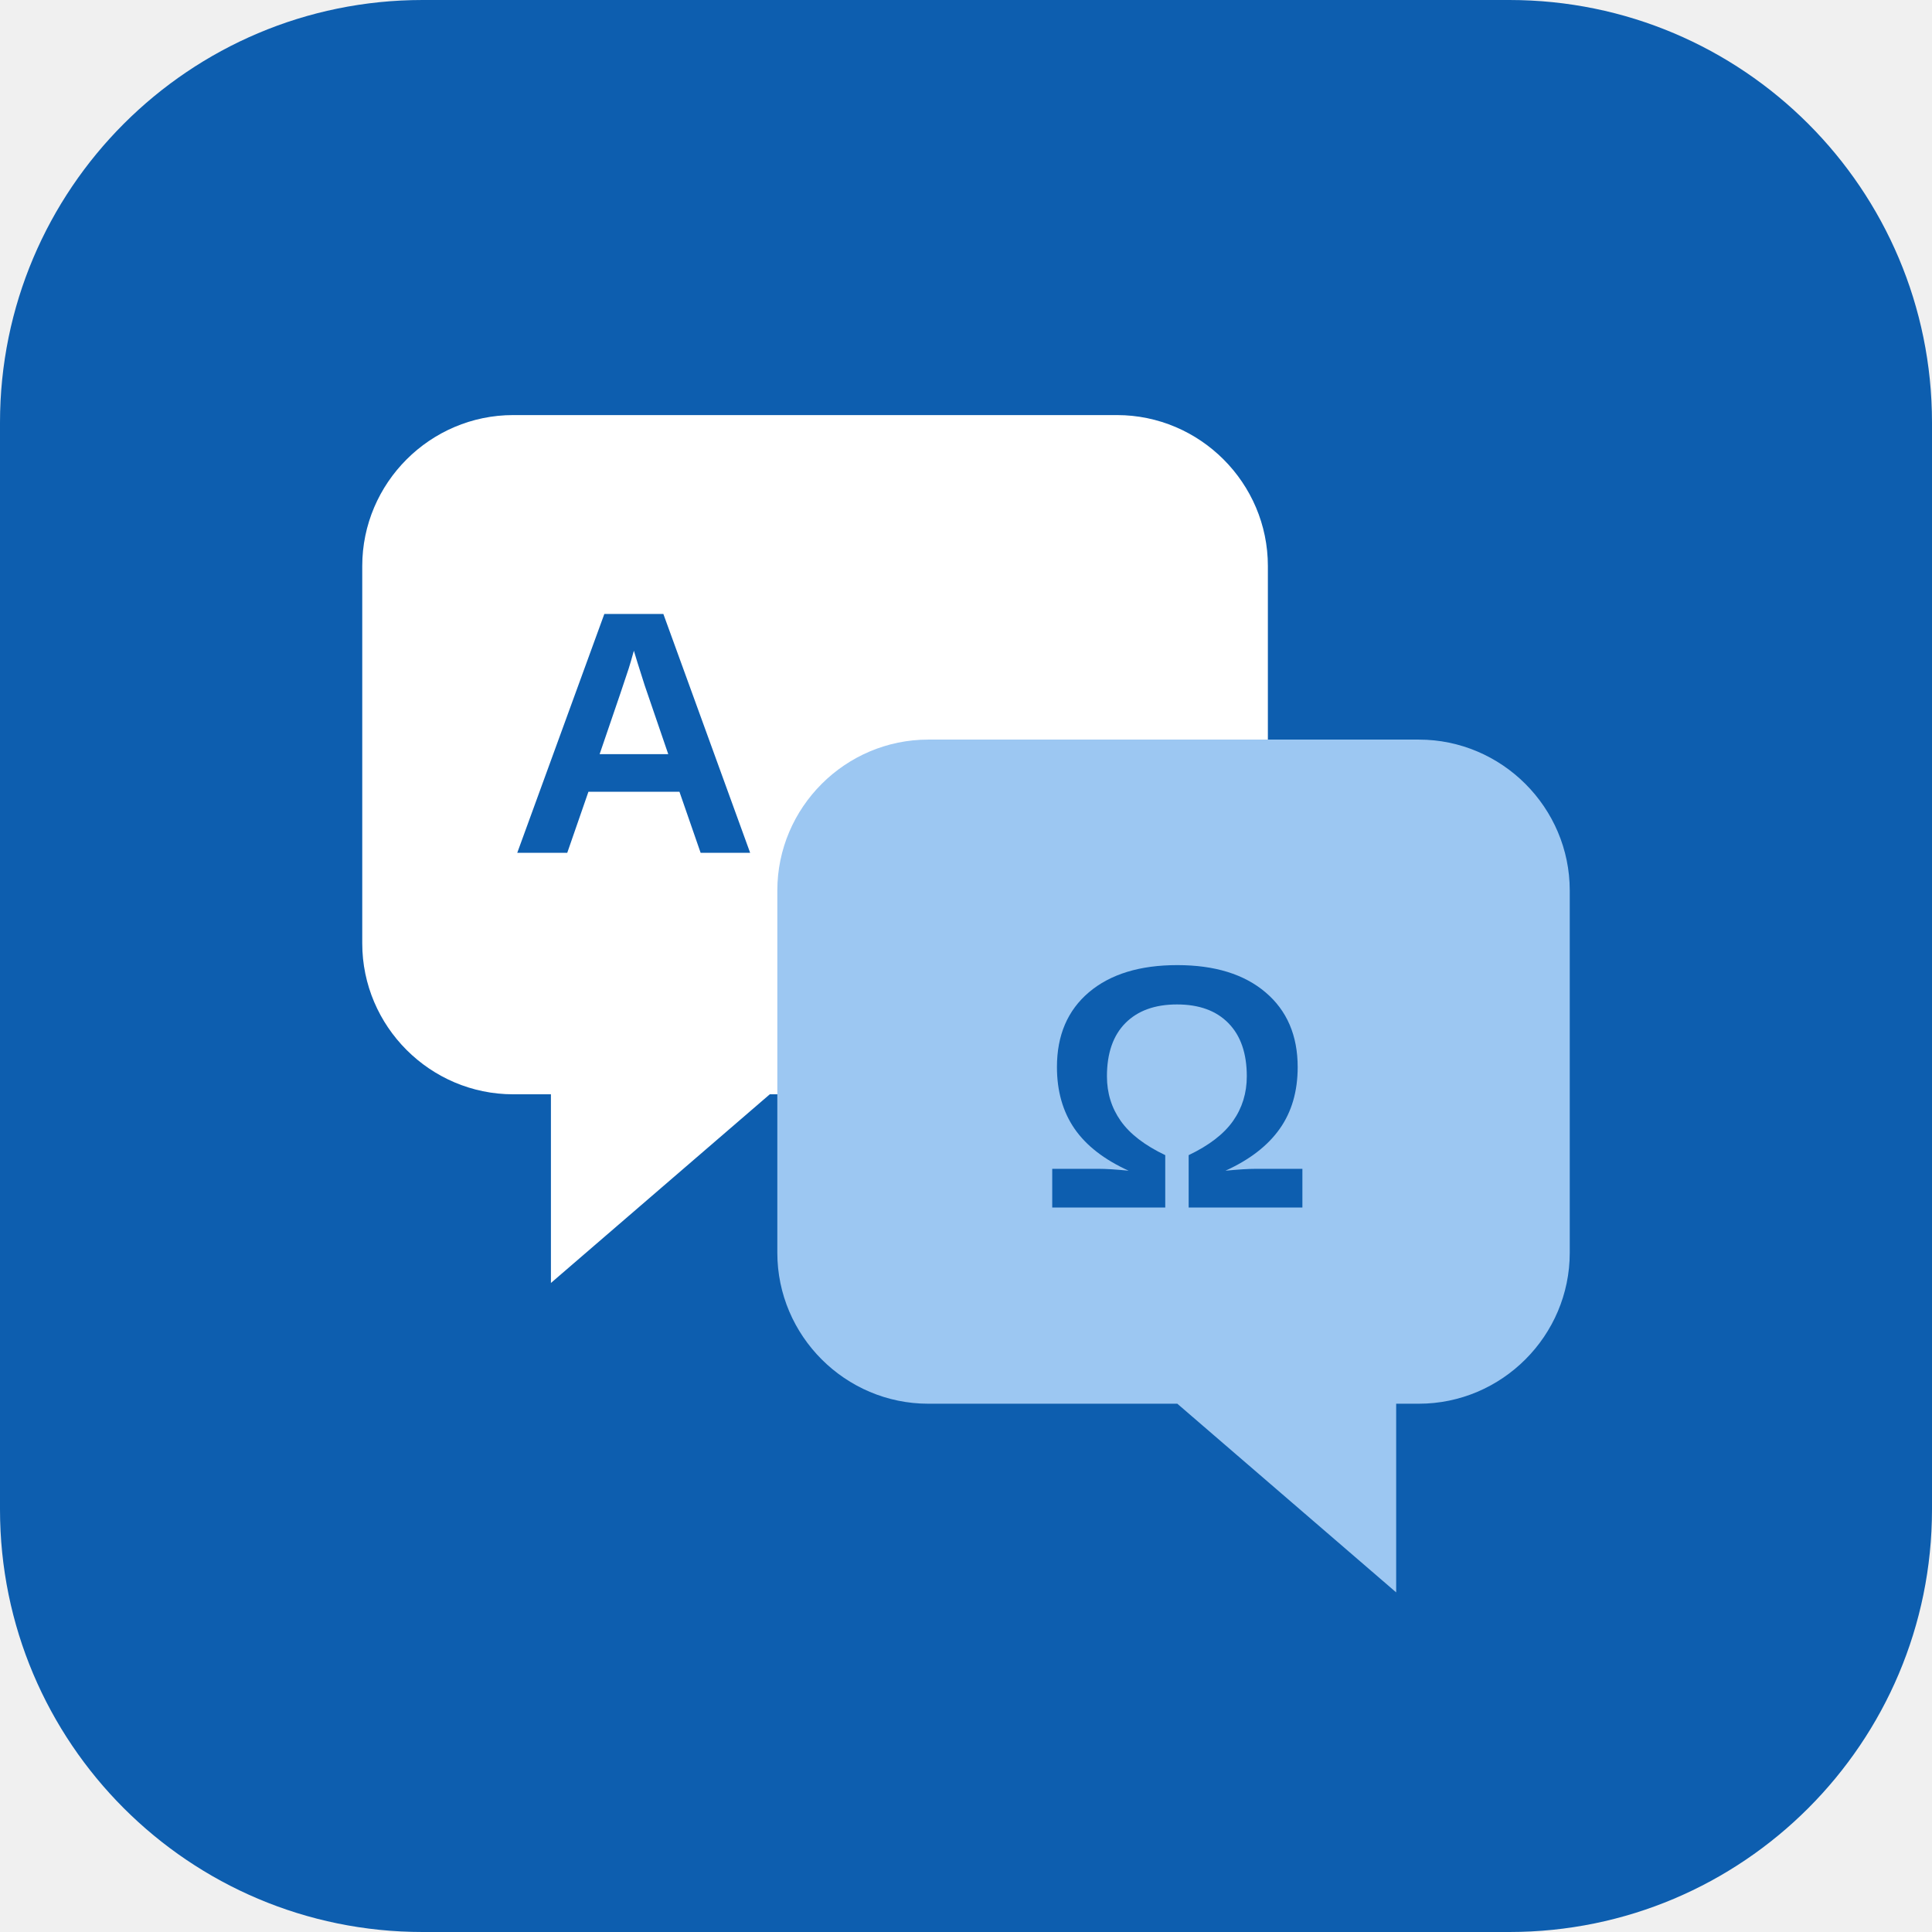
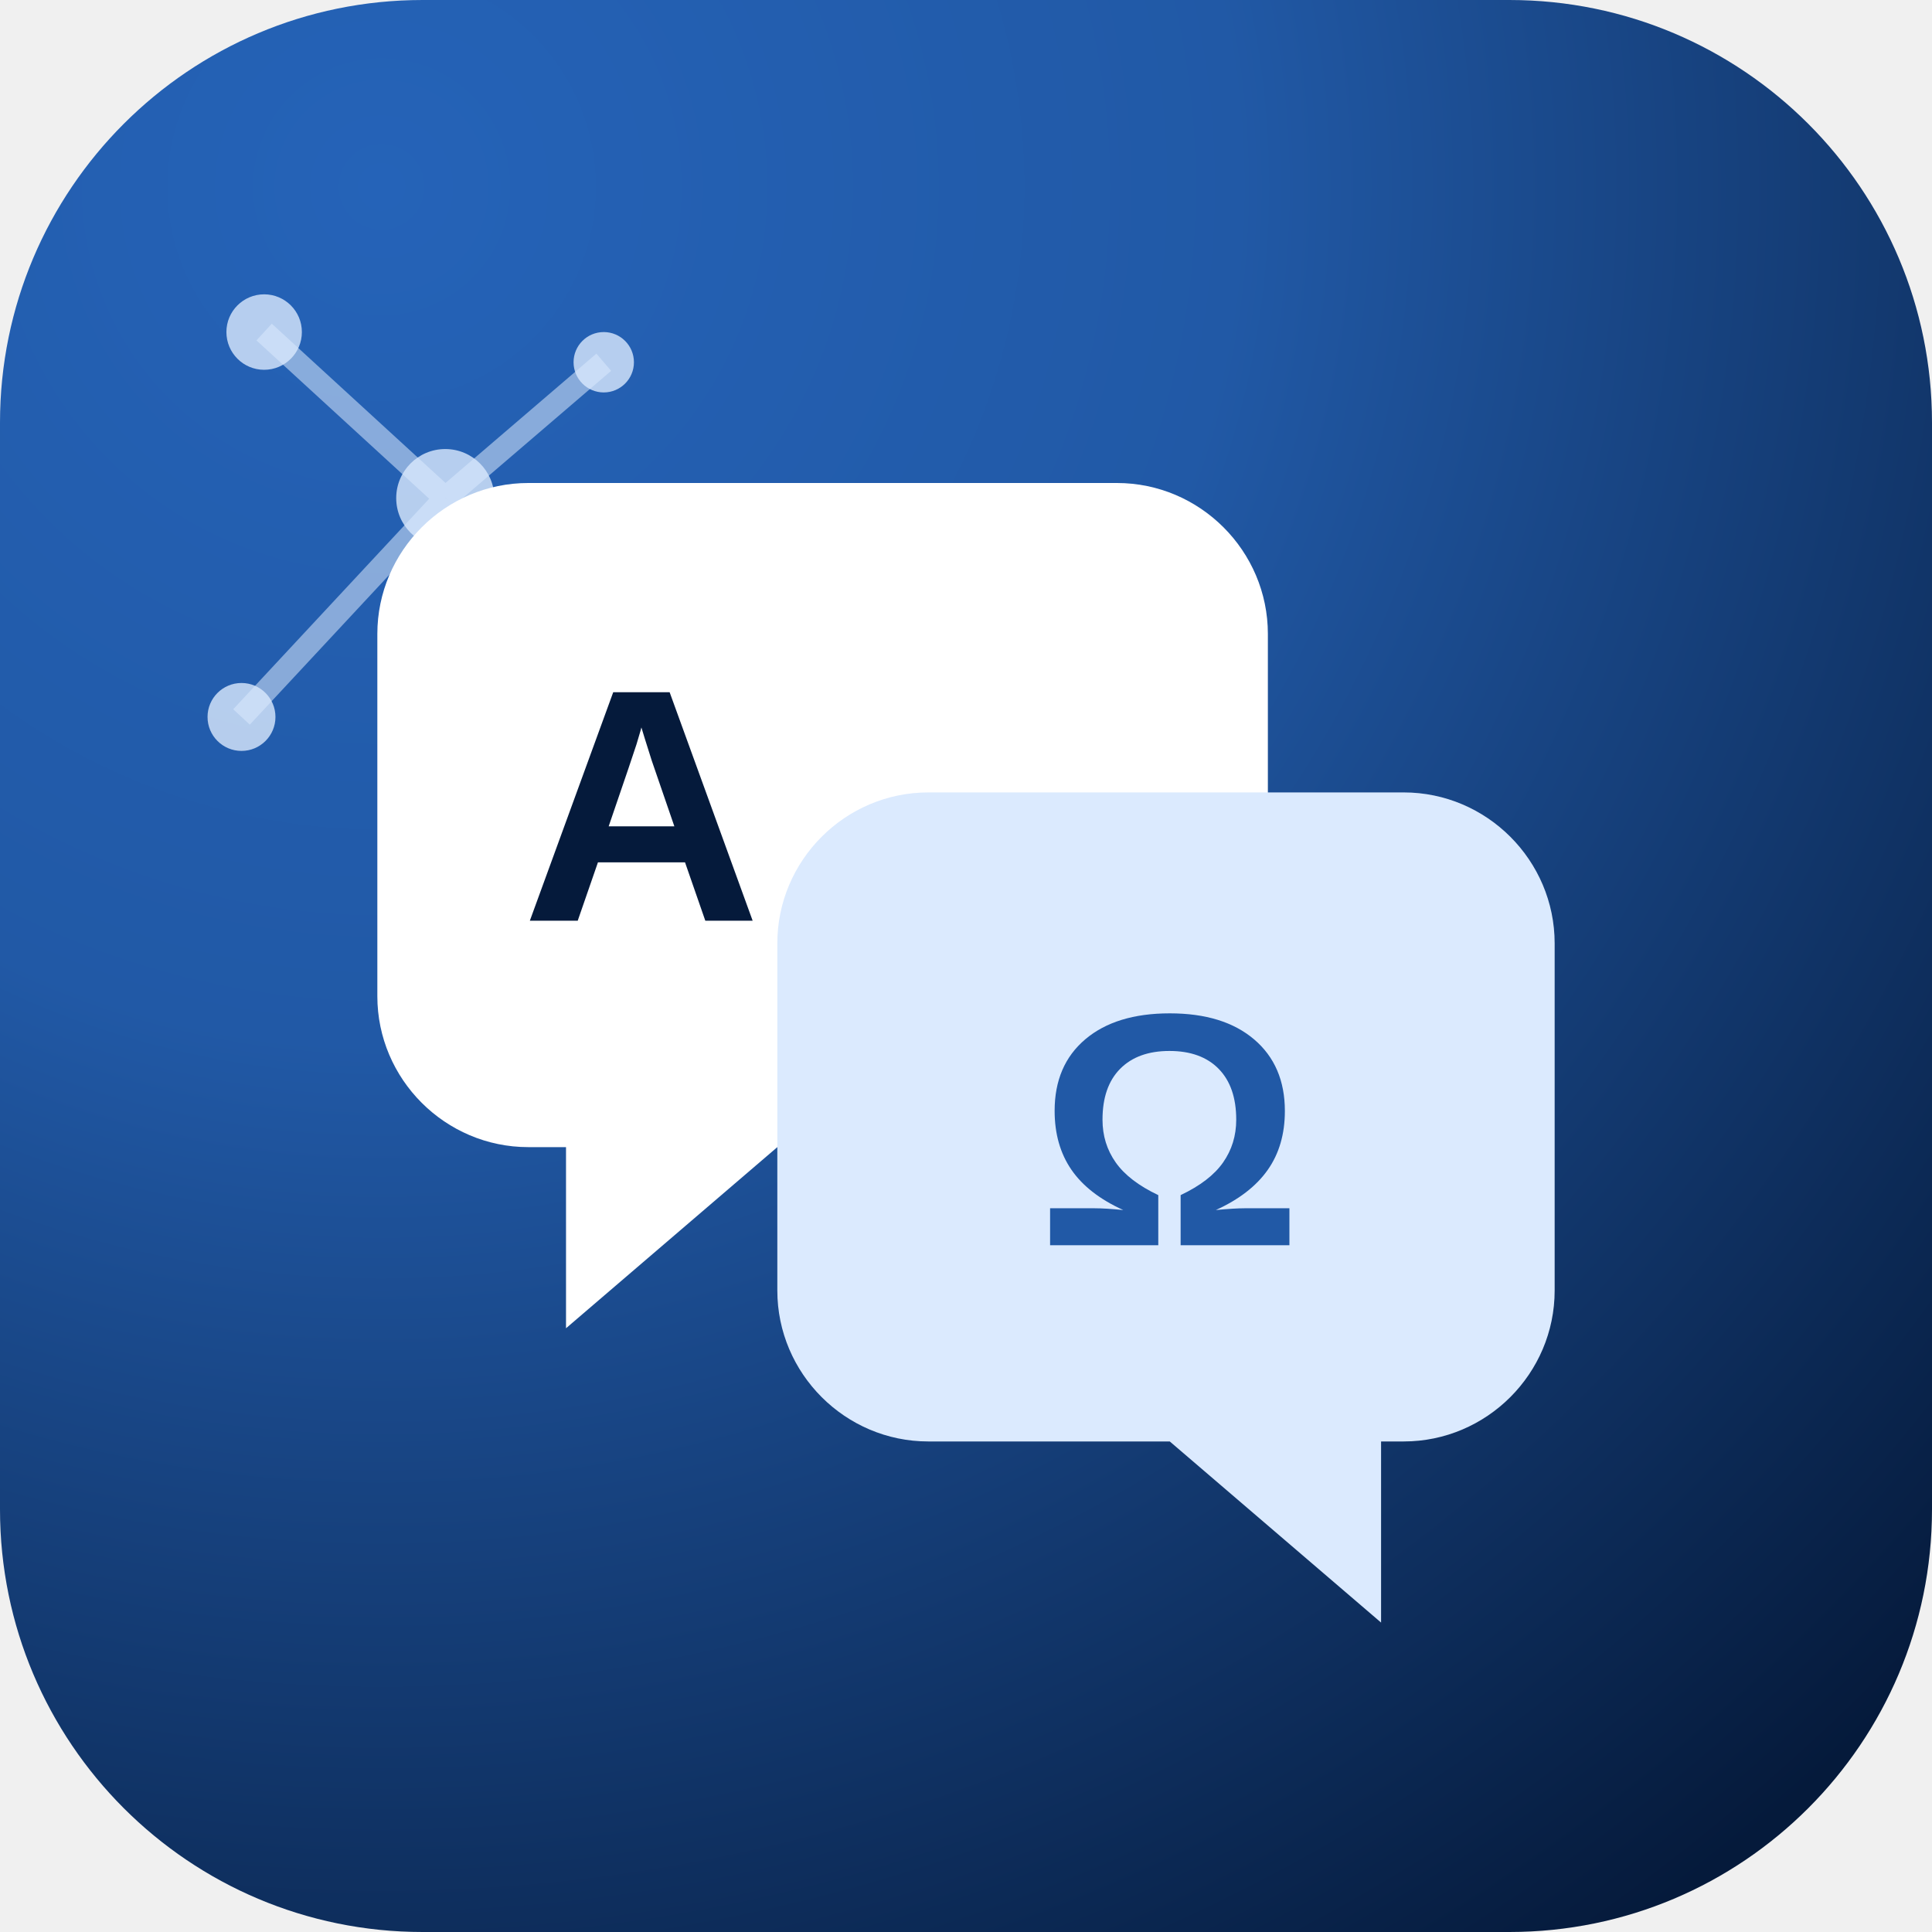
<svg xmlns="http://www.w3.org/2000/svg" viewBox="0 0 512 512">
-   <rect width="512" height="512" rx="112" fill="#0d5eaf" />
-   <path d="M96 150c0-22 18-40 40-40h160c22 0 40 18 40 40v100c0 22-18 40-40 40h-92l-58 50v-50h-10c-22 0-40-18-40-40z" fill="#ffffff" />
-   <path d="M206 236c0-22 18-40 40-40h130c22 0 40 18 40 40v96c0 22-18 40-40 40h-6v50l-58-50h-66c-22 0-40-18-40-40z" fill="#9cc7f2" />
-   <text x="168" y="226" font-family="Arial, Helvetica, sans-serif" font-weight="700" font-size="92" fill="#0d5eaf" text-anchor="middle">A</text>
-   <text x="312" y="320" font-family="Arial, Helvetica, sans-serif" font-weight="700" font-size="92" fill="#0d5eaf" text-anchor="middle">Ω</text>
+   <defs>
+     <radialGradient id="g" cx="0.2" cy="0.1" r="1.1">
+       <stop offset="0" stop-color="#2563b8" />
+       <stop offset="0.4" stop-color="#2159a6" />
+       <stop offset="1" stop-color="#051a3b" />
+     </radialGradient>
+   </defs>
+   <rect width="512" height="512" rx="112" fill="url(#g)" />
+   <g stroke="#dbeafe" stroke-width="6" opacity="0.55">
+     <line x1="70" y1="88" x2="118" y2="132" />
+     <line x1="118" y1="132" x2="64" y2="190" />
+     <line x1="118" y1="132" x2="160" y2="96" />
+   </g>
+   <g fill="#dbeafe" opacity="0.8">
+     <circle cx="70" cy="88" r="10" />
+     <circle cx="64" cy="190" r="9" />
+     <circle cx="160" cy="96" r="8" />
+     <circle cx="118" cy="132" r="13" />
+   </g>
+   <path d="M100 168c0-22 18-40 40-40h156c22 0 40 18 40 40v96c0 22-18 40-40 40h-90l-56 48v-48h-10c-22 0-40-18-40-40z" fill="#ffffff" />
+   <path d="M206 250c0-22 18-40 40-40h126c22 0 40 18 40 40v92c0 22-18 40-40 40h-6v48l-56-48h-64c-22 0-40-18-40-40z" fill="#dbeafe" />
+   <text x="170" y="244" font-family="Montserrat, Arial, Helvetica, sans-serif" font-weight="700" font-size="88" fill="#051a3b" text-anchor="middle">A</text>
+   <text x="310" y="330" font-family="Arial, Helvetica, sans-serif" font-weight="700" font-size="88" fill="#2159a6" text-anchor="middle">Ω</text>
</svg>
